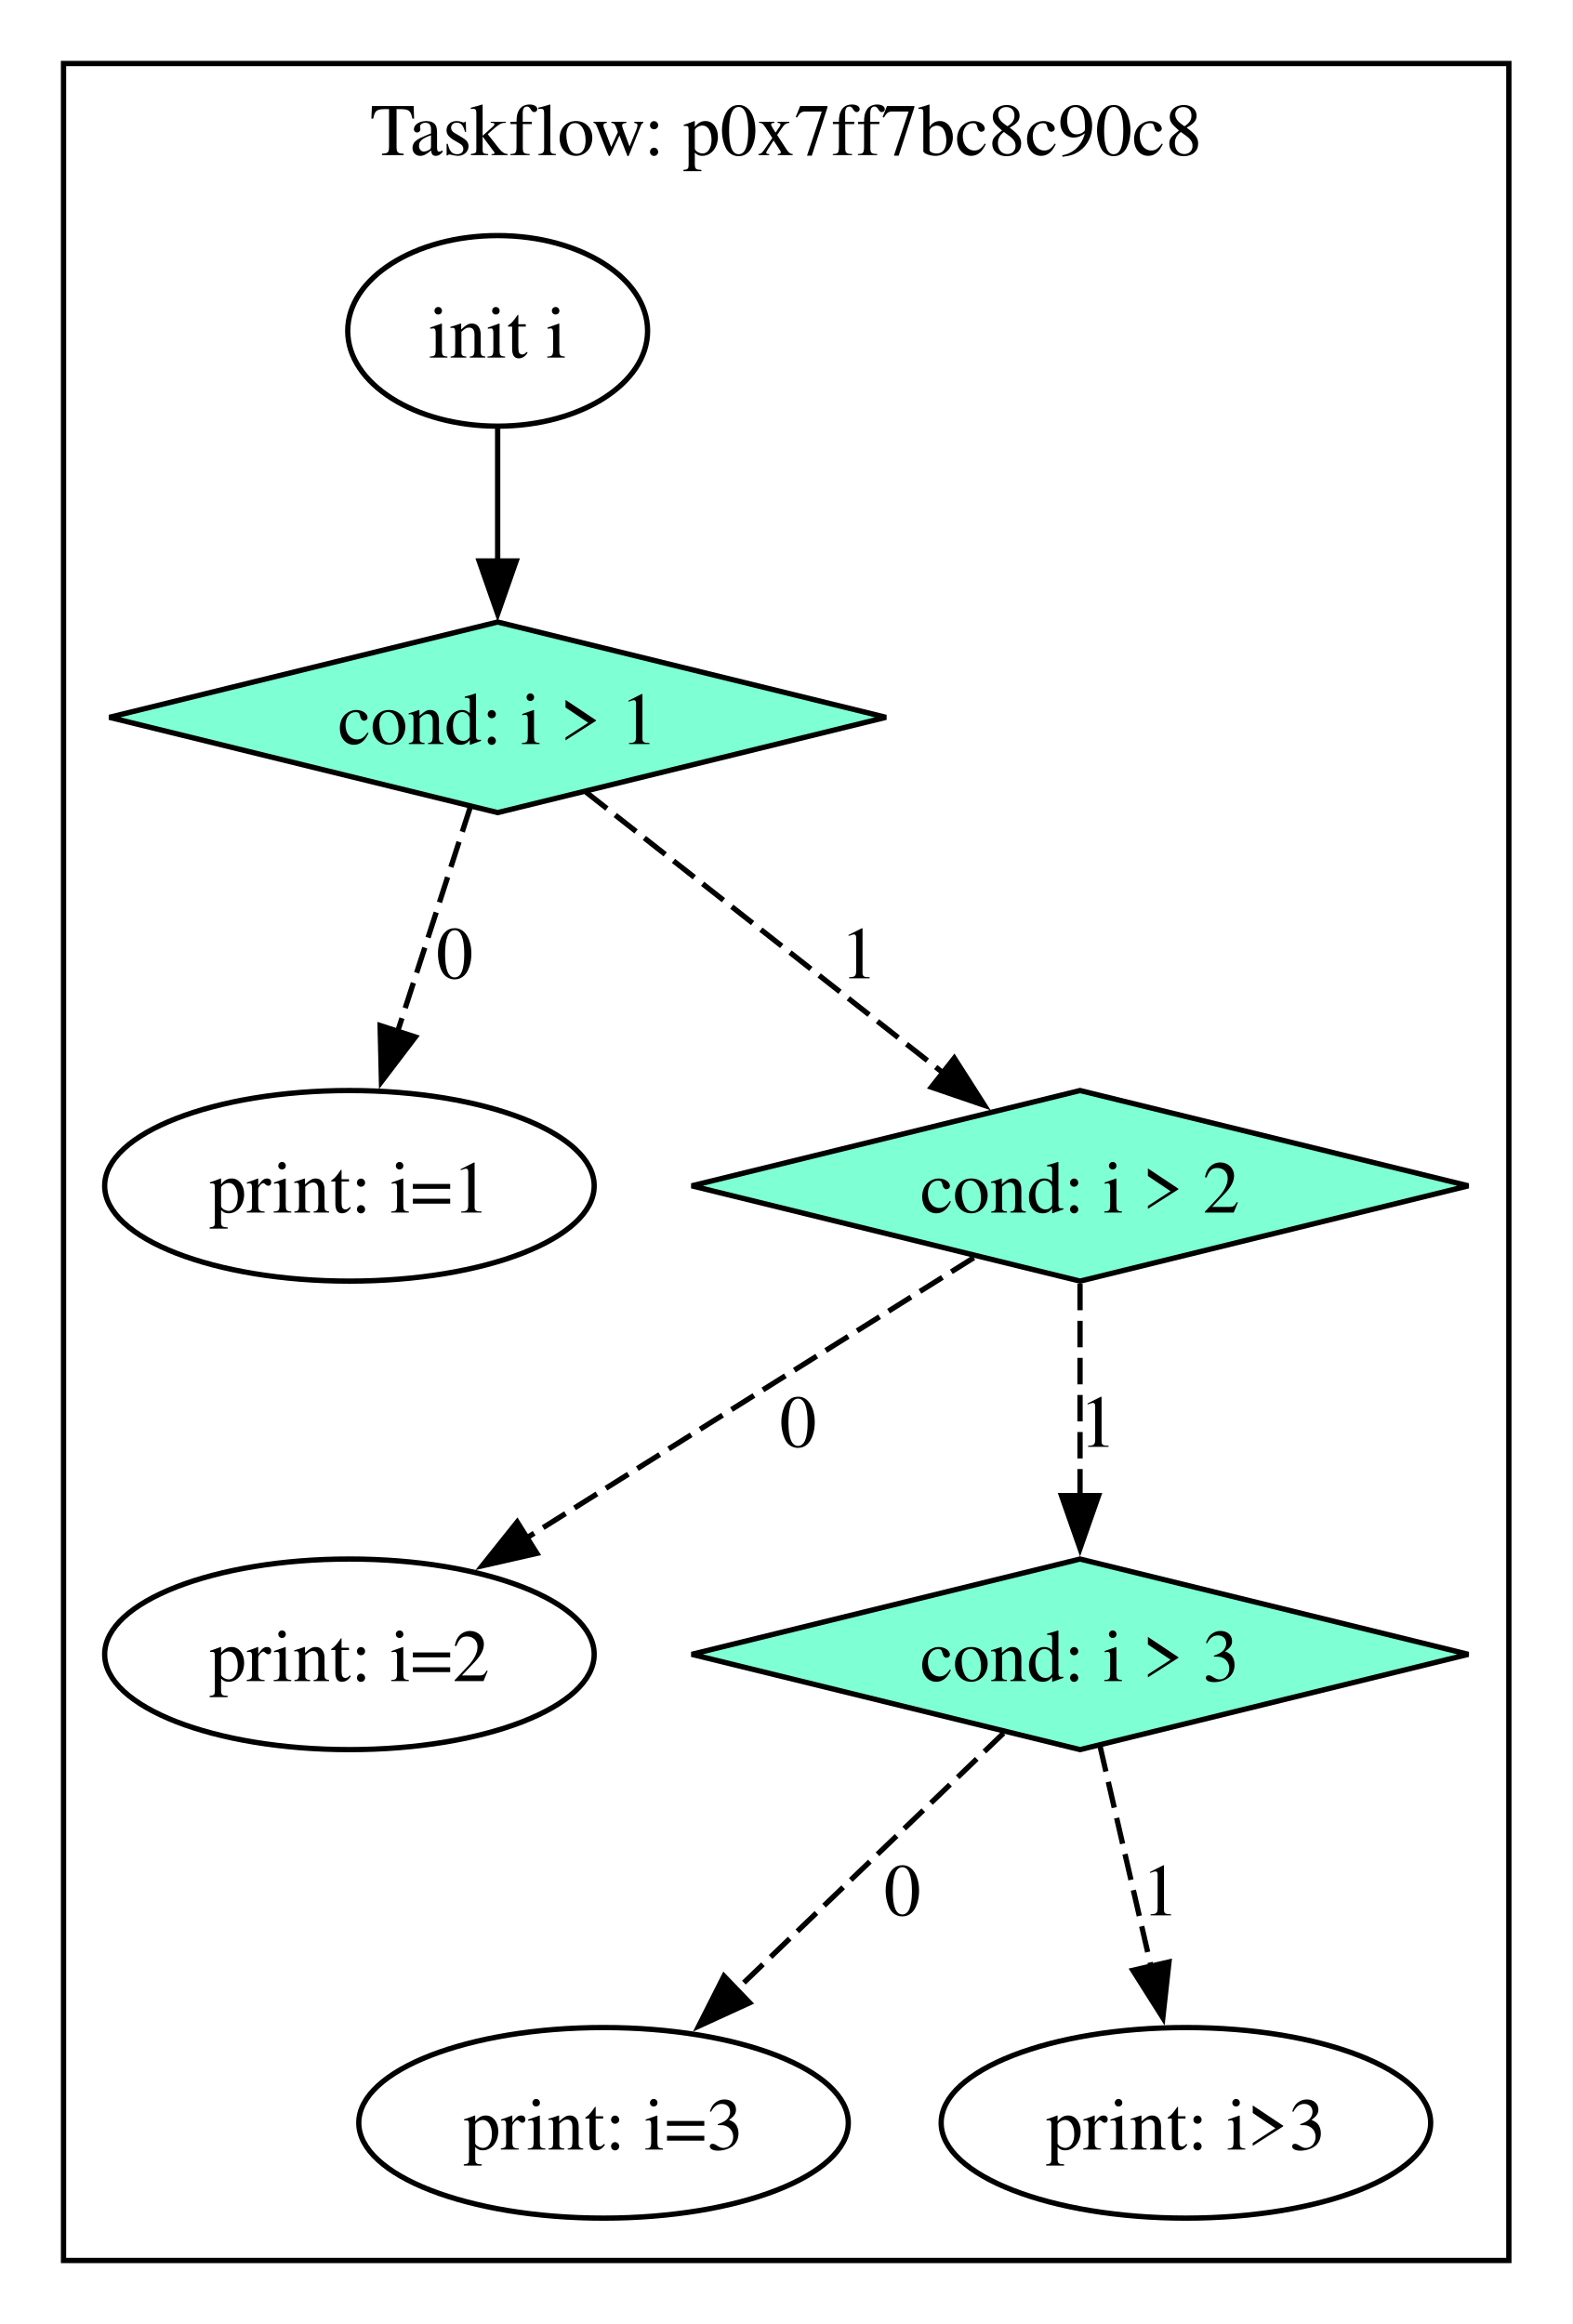
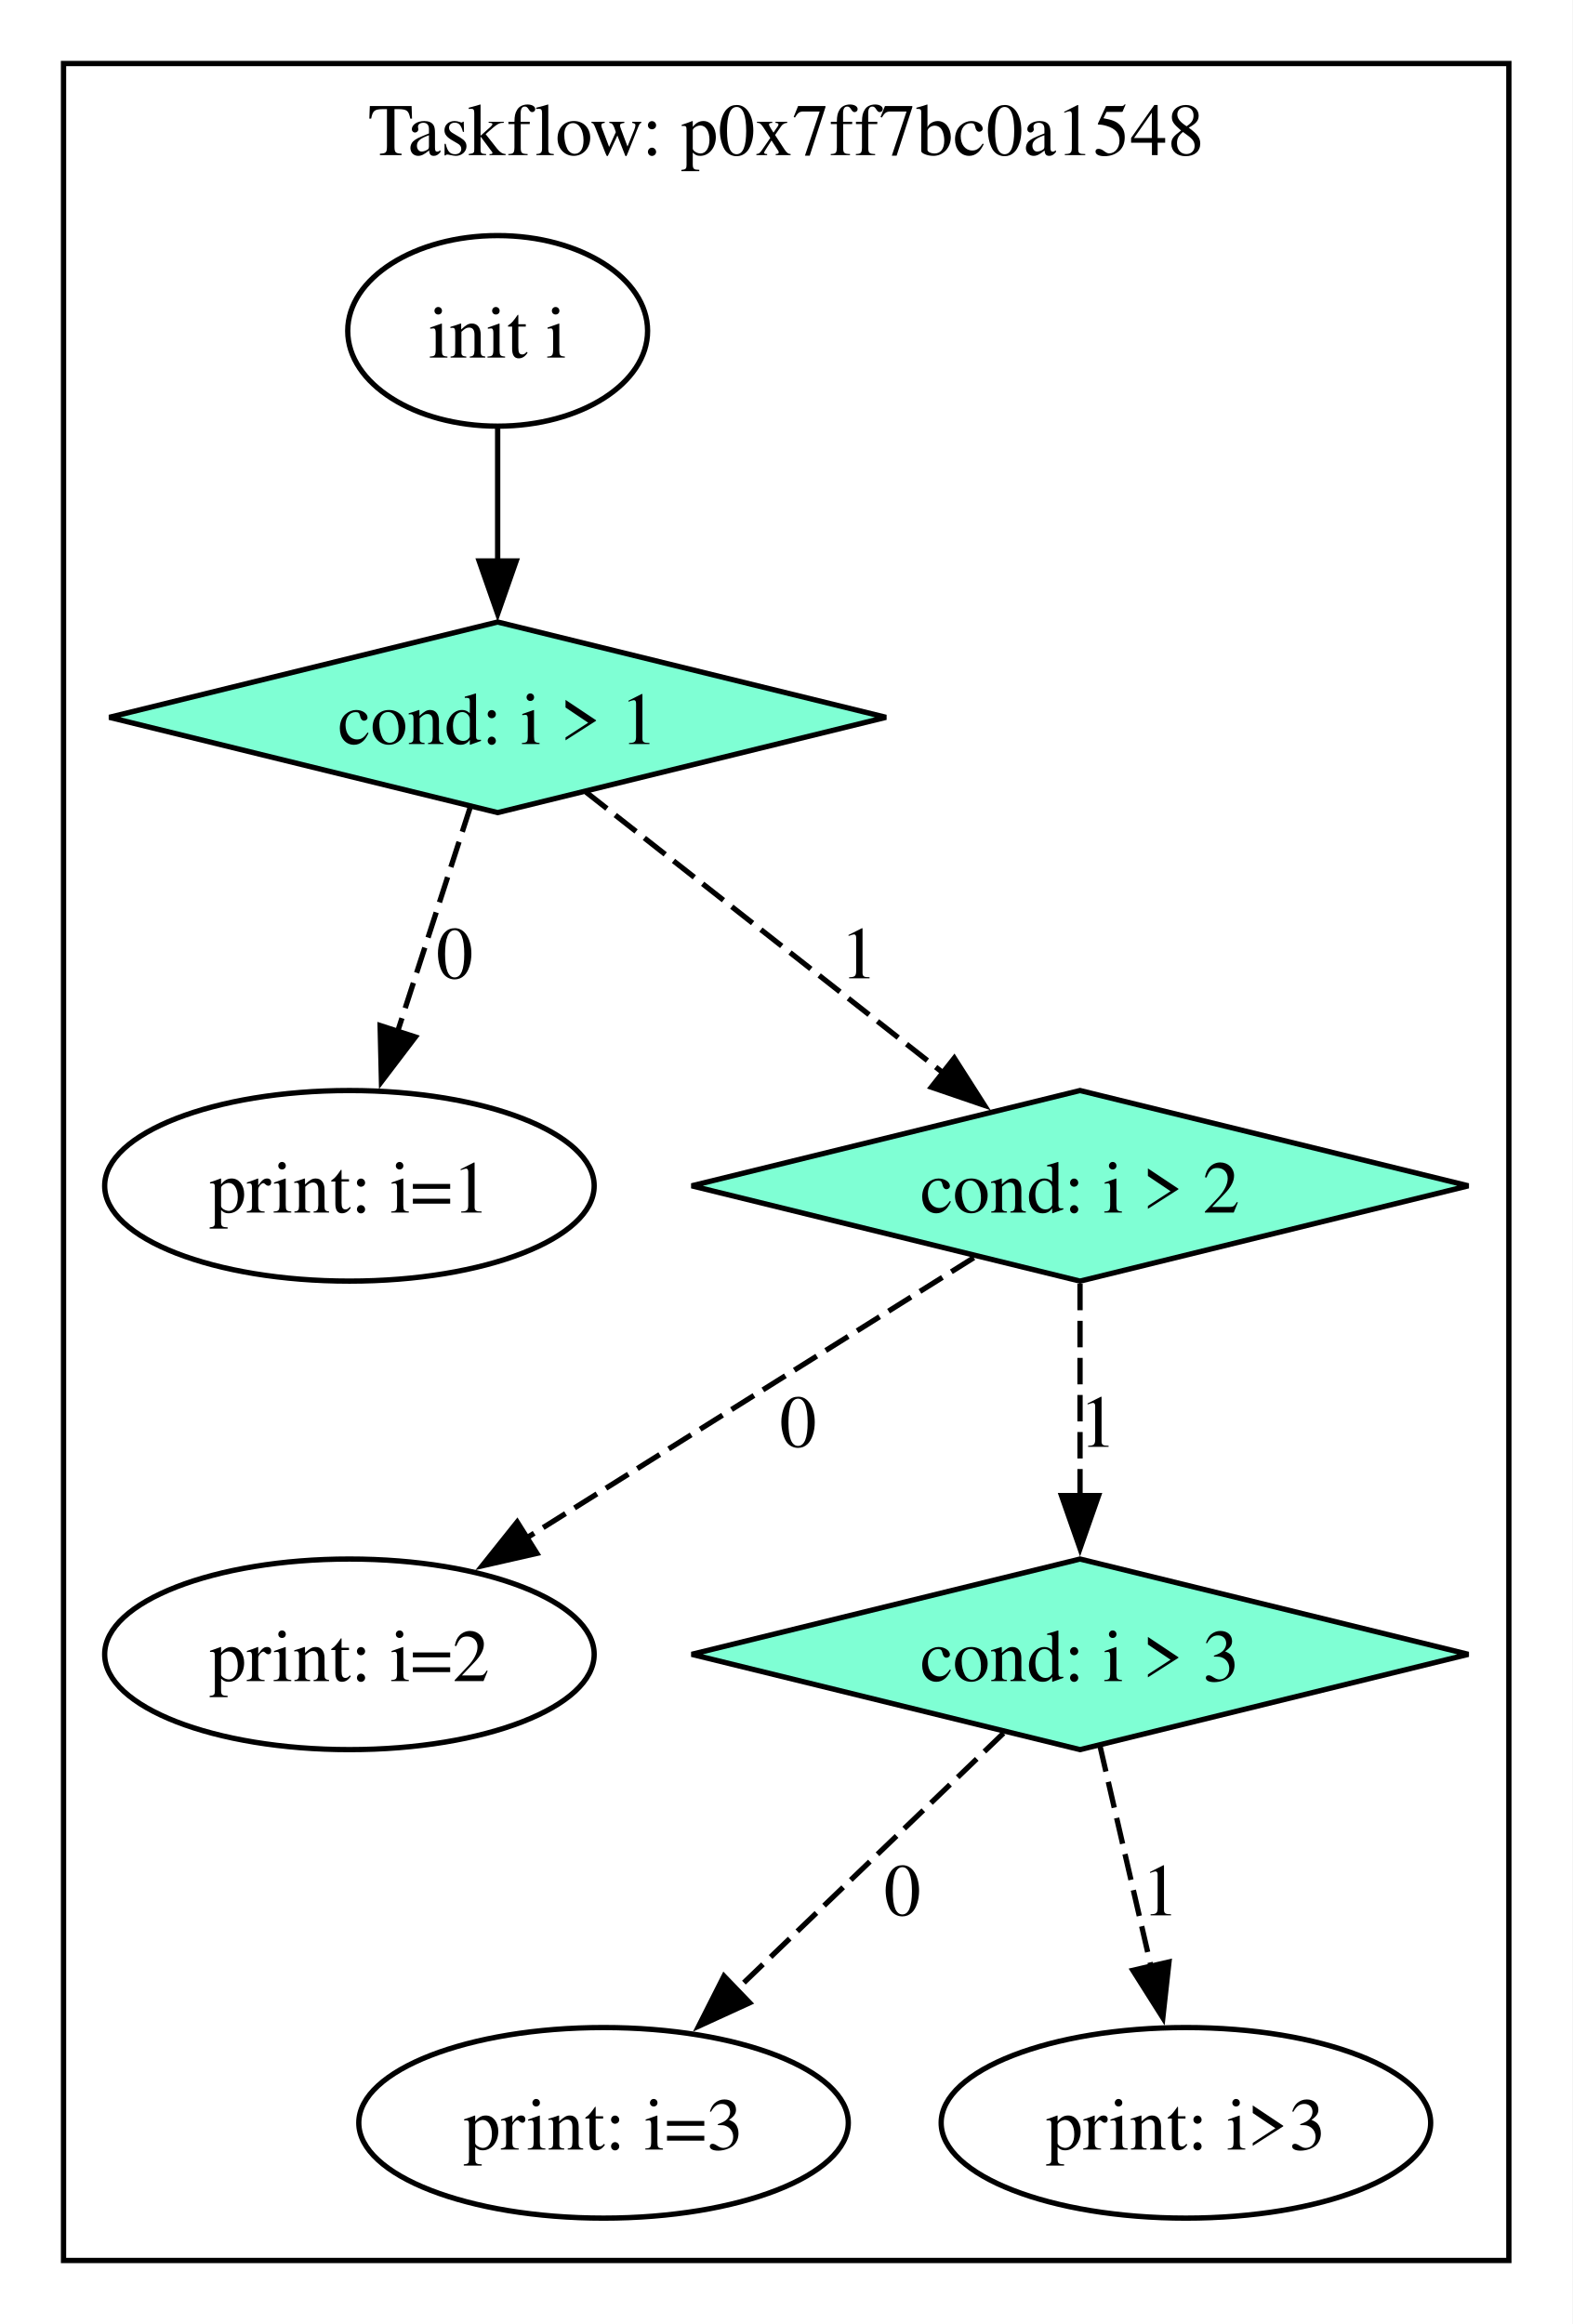
<svg xmlns="http://www.w3.org/2000/svg" width="297pt" height="439pt" viewBox="0.00 0.00 297.00 439.00">
  <g id="graph0" class="graph" transform="scale(1 1) rotate(0) translate(4 435)">
    <polygon fill="white" stroke="none" points="-4,4 -4,-435 293,-435 293,4 -4,4" />
    <g id="clust1" class="cluster">
      <polygon fill="none" stroke="black" points="8,-8 8,-423 281,-423 281,-8 8,-8" />
-       <text text-anchor="middle" x="144.5" y="-405.7" font-family="Times,serif" font-size="14.00">Taskflow: p0x7ff7bc8c90c8</text>
+       <text text-anchor="middle" x="144.5" y="-405.7" font-family="Times,serif" font-size="14.00">Taskflow: p0x7ff7bc0a1548</text>
    </g>
    <g id="node1" class="node">
      <ellipse fill="none" stroke="black" cx="90" cy="-372.5" rx="28.32" ry="18" />
      <text text-anchor="middle" x="90" y="-367.45" font-family="Times,serif" font-size="14.00">init i</text>
    </g>
    <g id="node2" class="node">
      <polygon fill="aquamarine" stroke="black" points="90,-317.5 16.65,-299.5 90,-281.5 163.35,-299.5 90,-317.5" />
      <text text-anchor="middle" x="90" y="-294.45" font-family="Times,serif" font-size="14.00">cond: i &gt; 1</text>
    </g>
    <g id="edge1" class="edge">
      <path fill="none" stroke="black" d="M90,-354.31C90,-346.73 90,-337.6 90,-329.04" />
      <polygon fill="black" stroke="black" points="93.5,-329.04 90,-319.04 86.5,-329.04 93.5,-329.04" />
    </g>
    <g id="node3" class="node">
      <ellipse fill="none" stroke="black" cx="62" cy="-211" rx="46.23" ry="18" />
      <text text-anchor="middle" x="62" y="-205.95" font-family="Times,serif" font-size="14.00">print: i=1</text>
    </g>
    <g id="edge2" class="edge">
      <path fill="none" stroke="black" stroke-dasharray="5,2" d="M84.86,-282.63C81,-270.7 75.61,-254.05 71.03,-239.91" />
      <polygon fill="black" stroke="black" points="74.46,-239.12 68.05,-230.69 67.8,-241.28 74.46,-239.12" />
      <text text-anchor="middle" x="81.88" y="-250.2" font-family="Times,serif" font-size="14.00">0</text>
    </g>
    <g id="node4" class="node">
      <polygon fill="aquamarine" stroke="black" points="200,-229 126.65,-211 200,-193 273.35,-211 200,-229" />
      <text text-anchor="middle" x="200" y="-205.95" font-family="Times,serif" font-size="14.00">cond: i &gt; 2</text>
    </g>
    <g id="edge3" class="edge">
      <path fill="none" stroke="black" stroke-dasharray="5,2" d="M106.71,-285.36C124.64,-271.26 153.34,-248.69 174.18,-232.3" />
      <polygon fill="black" stroke="black" points="176.25,-235.13 181.95,-226.2 171.92,-229.63 176.25,-235.13" />
      <text text-anchor="middle" x="158.23" y="-250.2" font-family="Times,serif" font-size="14.00">1</text>
    </g>
    <g id="node5" class="node">
      <ellipse fill="none" stroke="black" cx="62" cy="-122.5" rx="46.23" ry="18" />
      <text text-anchor="middle" x="62" y="-117.45" font-family="Times,serif" font-size="14.00">print: i=2</text>
    </g>
    <g id="edge4" class="edge">
      <path fill="none" stroke="black" stroke-dasharray="5,2" d="M179.93,-197.42C157.79,-183.54 121.81,-160.99 95.4,-144.44" />
      <polygon fill="black" stroke="black" points="97.41,-141.57 87.08,-139.22 93.69,-147.5 97.41,-141.57" />
      <text text-anchor="middle" x="146.74" y="-161.7" font-family="Times,serif" font-size="14.00">0</text>
    </g>
    <g id="node6" class="node">
      <polygon fill="aquamarine" stroke="black" points="200,-140.5 126.65,-122.5 200,-104.5 273.35,-122.5 200,-140.5" />
      <text text-anchor="middle" x="200" y="-117.45" font-family="Times,serif" font-size="14.00">cond: i &gt; 3</text>
    </g>
    <g id="edge5" class="edge">
      <path fill="none" stroke="black" stroke-dasharray="5,2" d="M200,-192.5C200,-181.01 200,-165.7 200,-152.43" />
      <polygon fill="black" stroke="black" points="203.5,-152.49 200,-142.49 196.5,-152.49 203.5,-152.49" />
      <text text-anchor="middle" x="203.38" y="-161.7" font-family="Times,serif" font-size="14.00">1</text>
    </g>
    <g id="node7" class="node">
      <ellipse fill="none" stroke="black" cx="110" cy="-34" rx="46.23" ry="18" />
      <text text-anchor="middle" x="110" y="-28.95" font-family="Times,serif" font-size="14.00">print: i=3</text>
    </g>
    <g id="edge6" class="edge">
      <path fill="none" stroke="black" stroke-dasharray="5,2" d="M185.54,-107.6C171.91,-94.51 151.22,-74.61 134.93,-58.96" />
      <polygon fill="black" stroke="black" points="137.6,-56.68 127.97,-52.27 132.75,-61.72 137.6,-56.68" />
      <text text-anchor="middle" x="166.44" y="-73.2" font-family="Times,serif" font-size="14.00">0</text>
    </g>
    <g id="node8" class="node">
      <ellipse fill="none" stroke="black" cx="220" cy="-34" rx="46.23" ry="18" />
      <text text-anchor="middle" x="220" y="-28.95" font-family="Times,serif" font-size="14.00">print: i&gt;3</text>
    </g>
    <g id="edge7" class="edge">
      <path fill="none" stroke="black" stroke-dasharray="5,2" d="M203.76,-105.23C206.48,-93.45 210.23,-77.23 213.45,-63.35" />
      <polygon fill="black" stroke="black" points="216.8,-64.39 215.64,-53.86 209.98,-62.81 216.8,-64.39" />
      <text text-anchor="middle" x="215.17" y="-73.2" font-family="Times,serif" font-size="14.00">1</text>
    </g>
  </g>
</svg>
